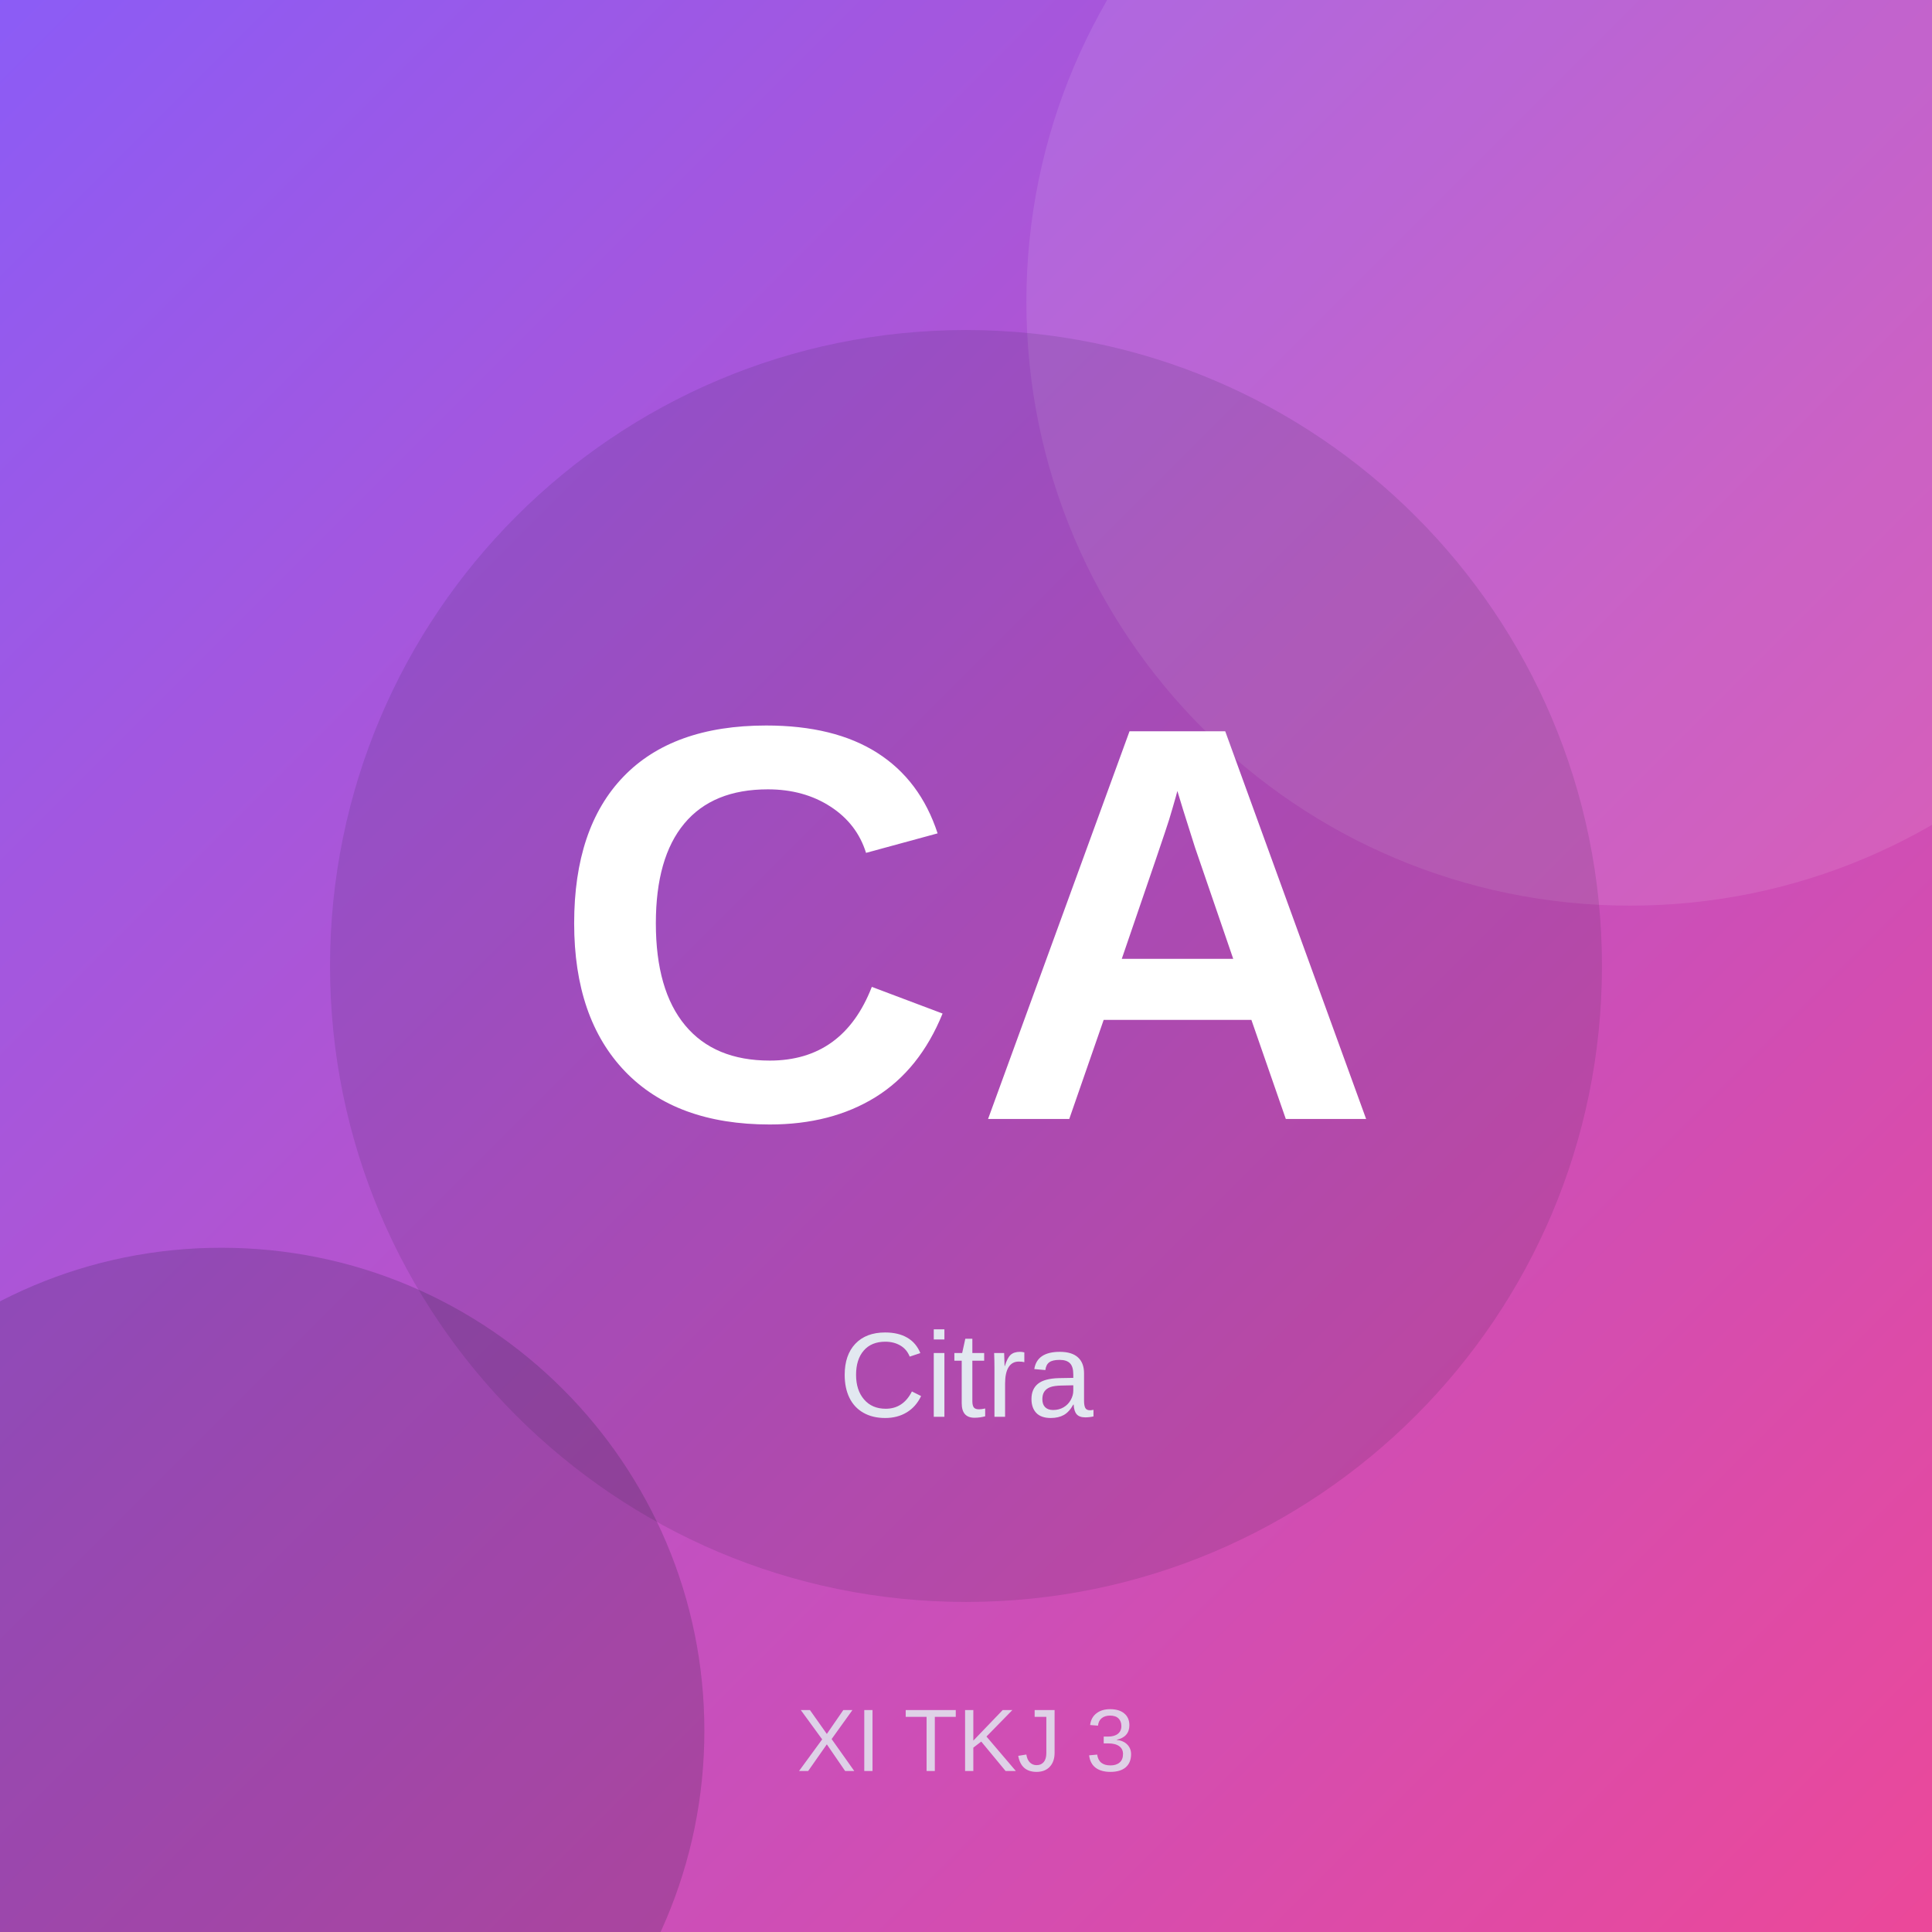
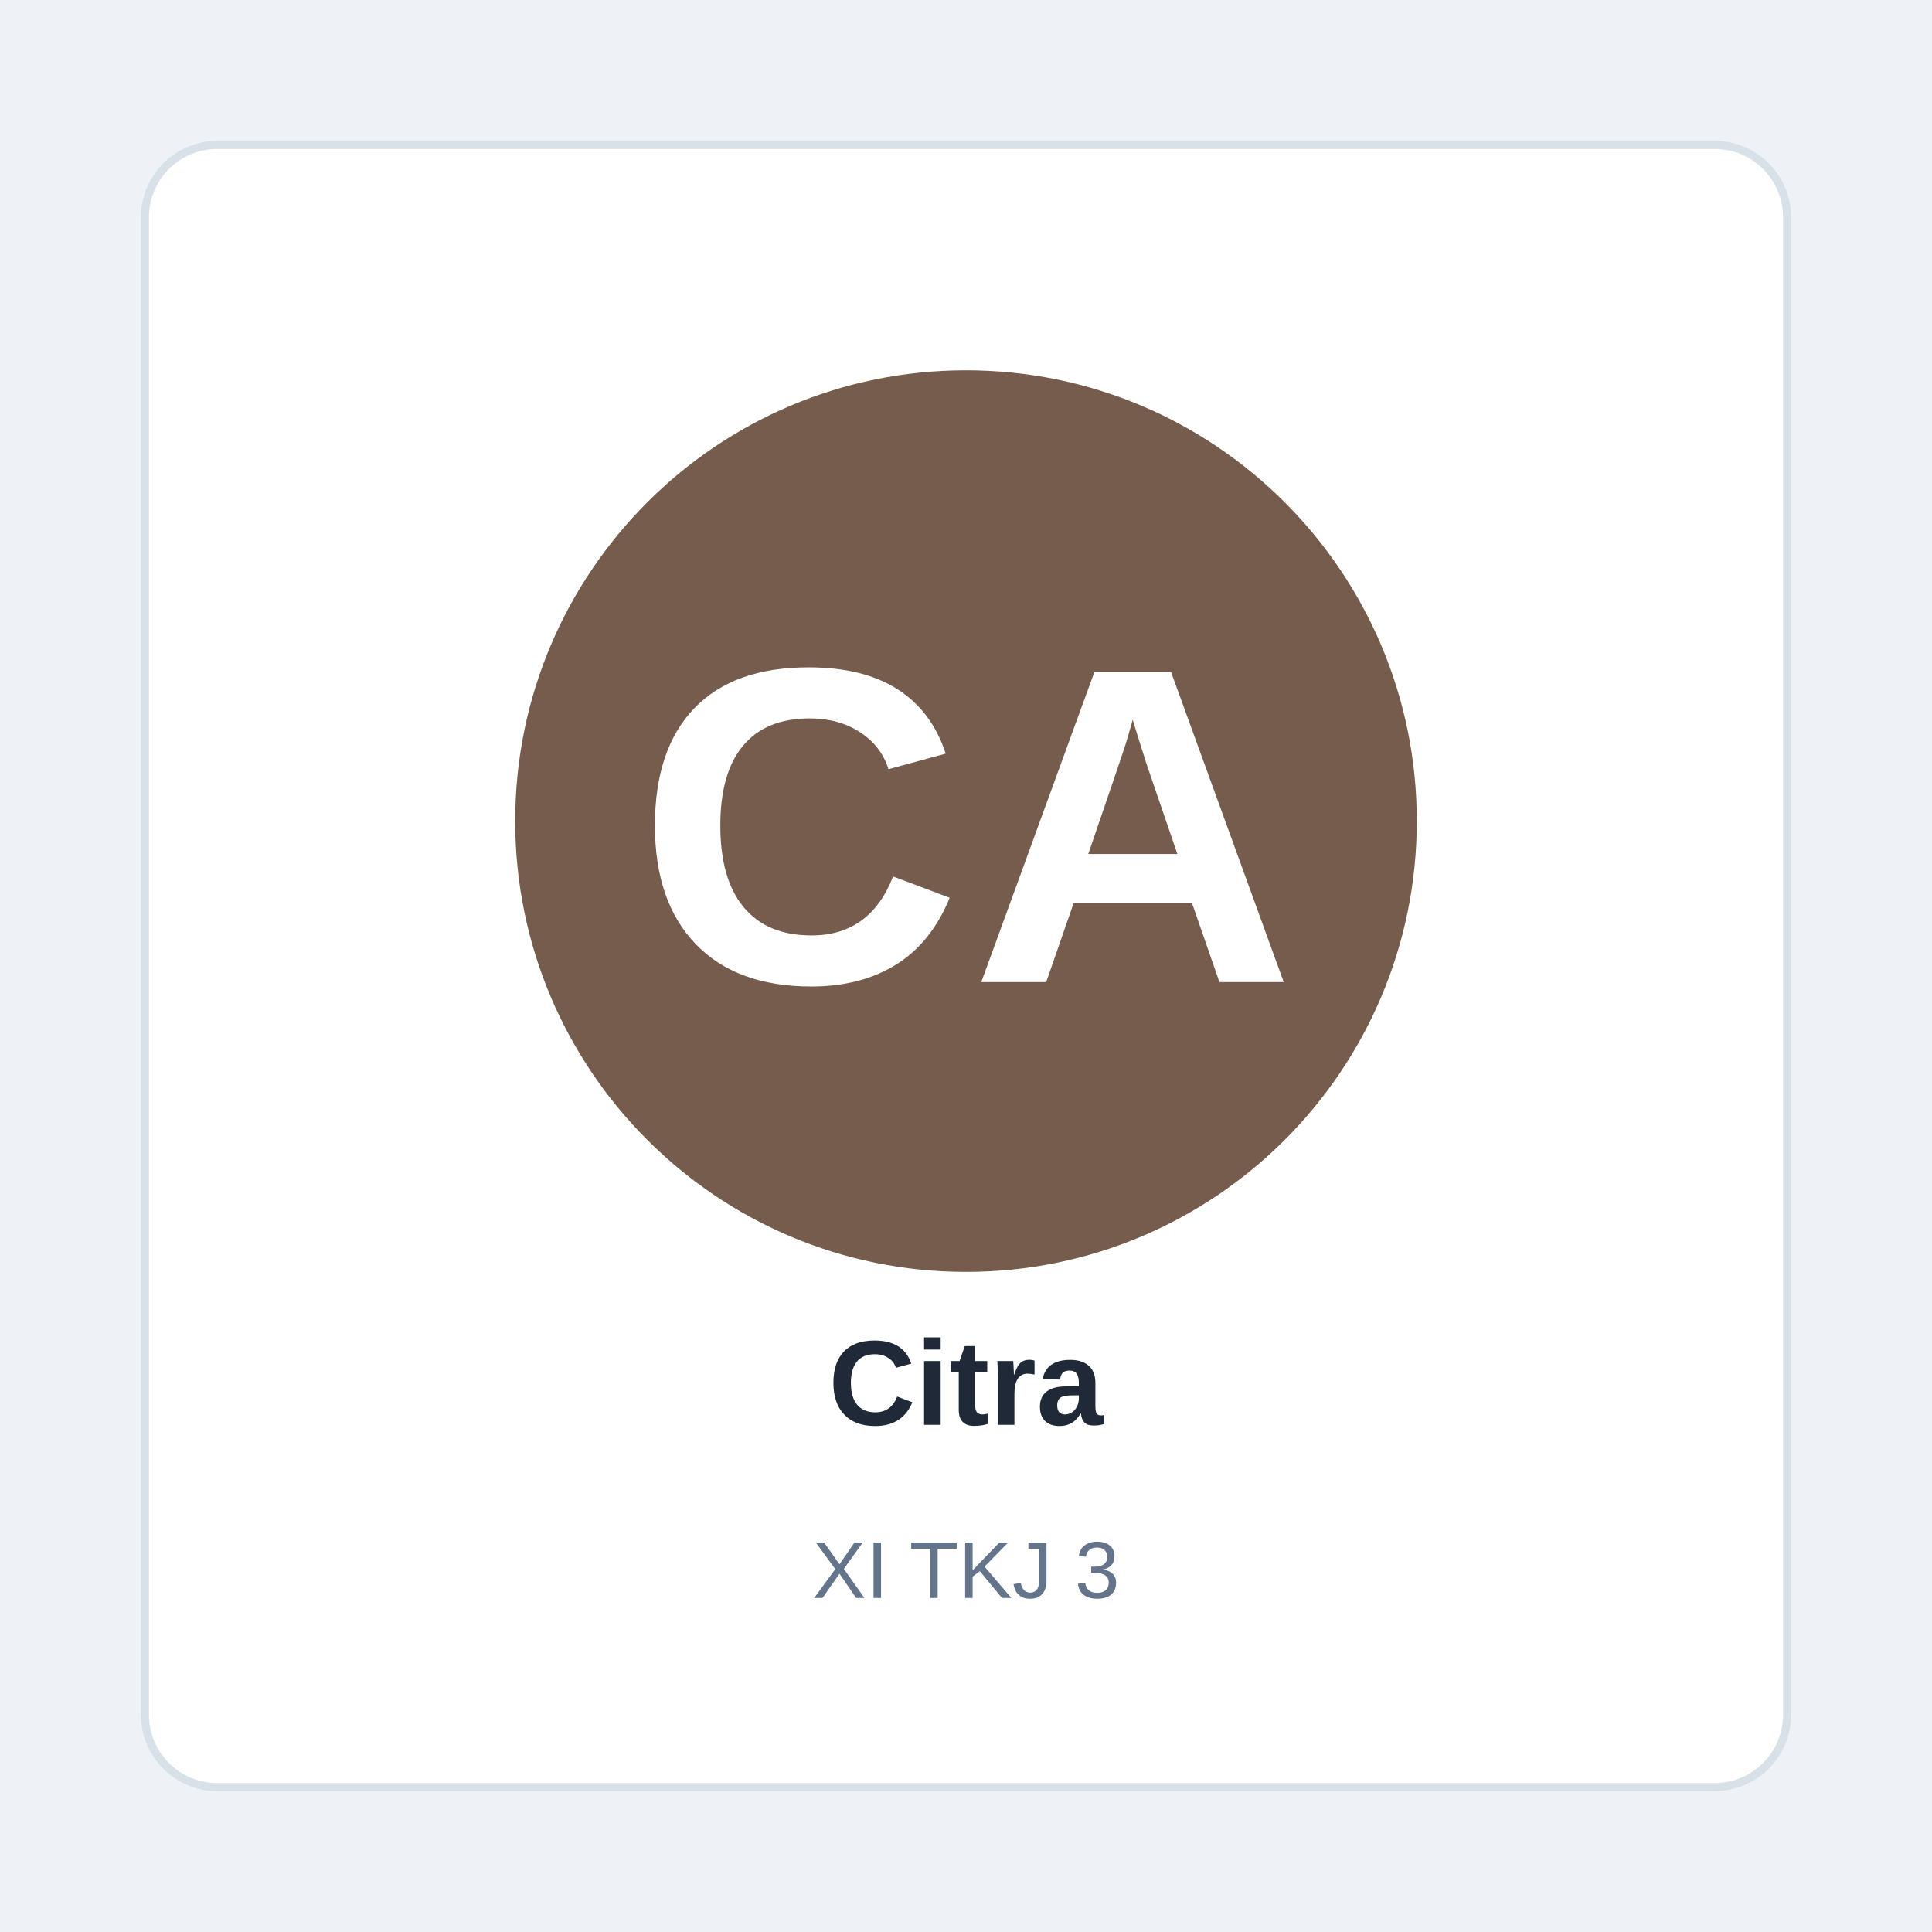
<svg xmlns="http://www.w3.org/2000/svg" width="480" height="480" viewBox="0 0 480 480">
-   <defs>
-     <linearGradient id="g" x1="0" y1="0" x2="1" y2="1">
-       <stop offset="0" stop-color="#8b5cf6" />
-       <stop offset="1" stop-color="#ec4899" />
-     </linearGradient>
-   </defs>
-   <rect width="480" height="480" fill="url(#g)" />
-   <circle cx="405" cy="75" r="150" fill="#ffffff" opacity="0.10" />
-   <circle cx="55" cy="430" r="120" fill="#0f172a" opacity="0.18" />
-   <circle cx="240" cy="240" r="158" fill="#0f172a" opacity="0.12" />
-   <text x="240" y="278" font-family="'Segoe UI', Arial, sans-serif" font-size="140" font-weight="700" fill="#ffffff" text-anchor="middle" letter-spacing="4">CA</text>
-   <text x="240" y="352" font-family="'Segoe UI', Arial, sans-serif" font-size="30" fill="#e2e8f0" text-anchor="middle">Citra</text>
-   <text x="240" y="440" font-family="'Segoe UI', Arial, sans-serif" font-size="22" fill="#e2e8f0" text-anchor="middle" opacity="0.85">XI TKJ 3</text>
+   <rect width="480" height="480" fill="#eef2f6" />
+   <rect x="36" y="36" width="408" height="408" rx="18" fill="#ffffff" stroke="#d8e0e8" stroke-width="2" />
+   <circle cx="240" cy="204" r="112" fill="#765c4d" />
+   <text x="240" y="244" font-family="Arial, sans-serif" font-size="112" font-weight="700" fill="#ffffff" text-anchor="middle" letter-spacing="2">CA</text>
+   <text x="240" y="354" font-family="Arial, sans-serif" font-size="30" font-weight="600" fill="#1f2937" text-anchor="middle">Citra</text>
+   <text x="240" y="397" font-family="Arial, sans-serif" font-size="20" fill="#64748b" text-anchor="middle">XI TKJ 3</text>
</svg>
